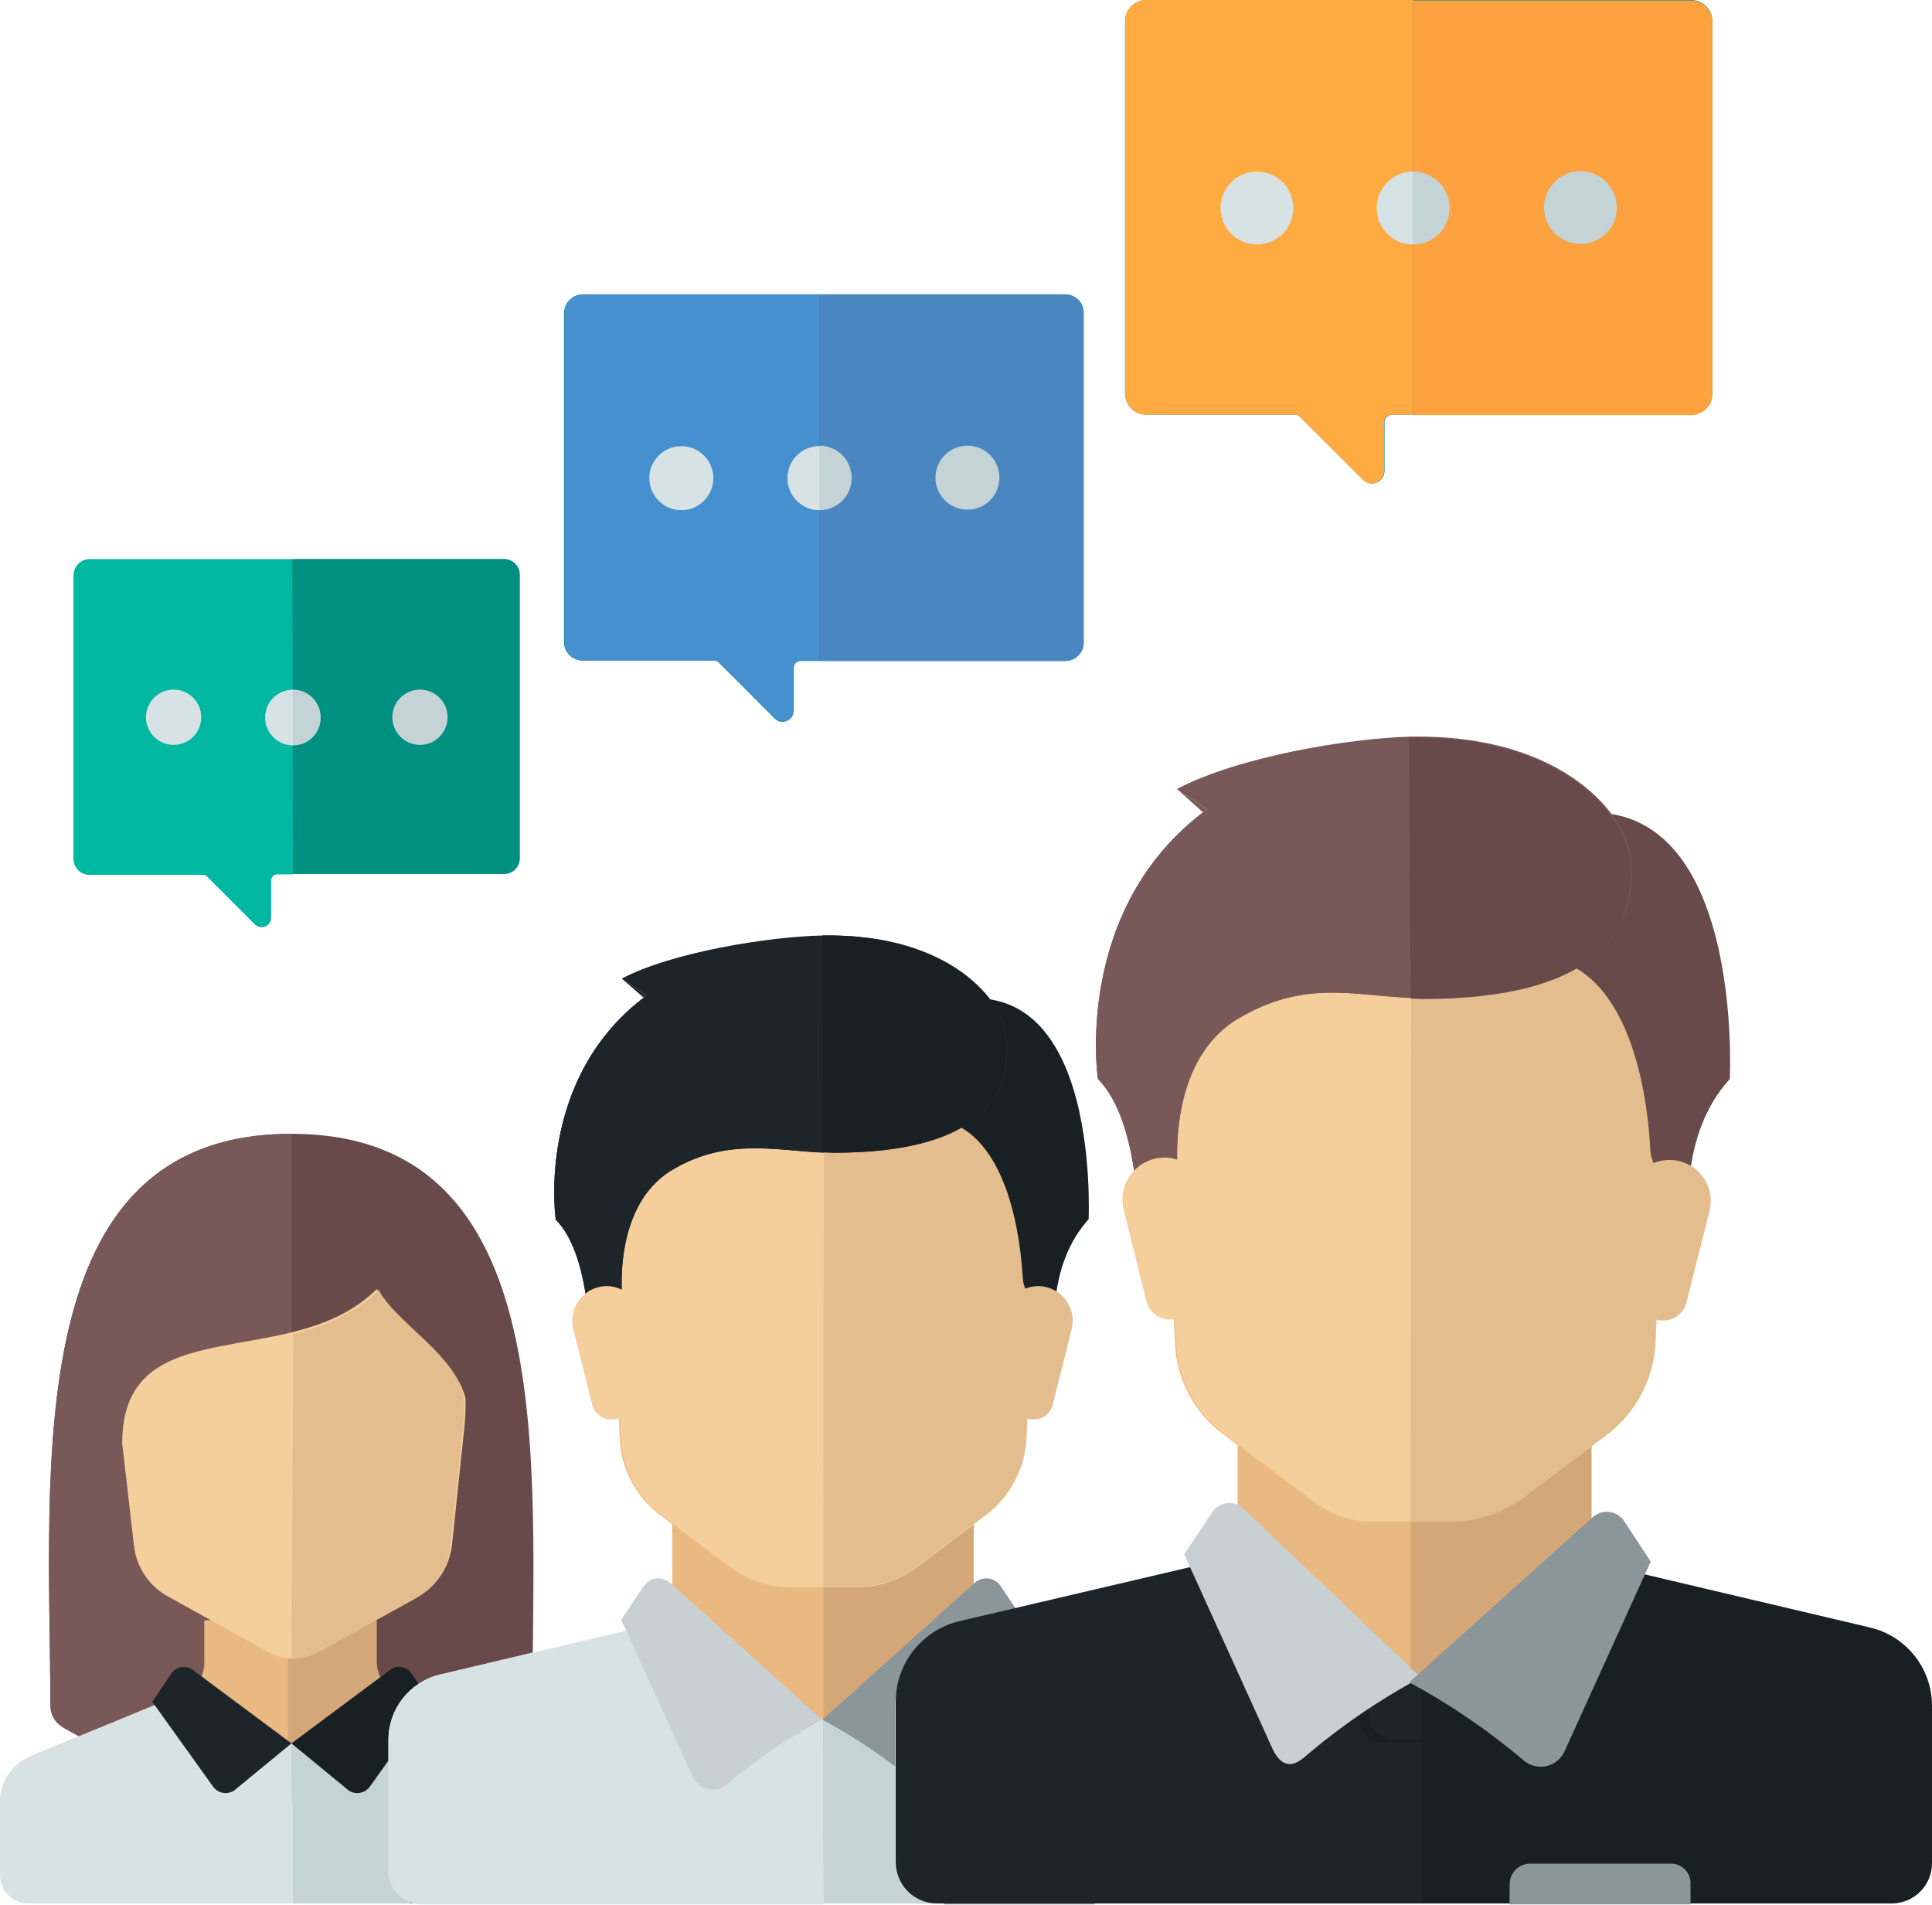
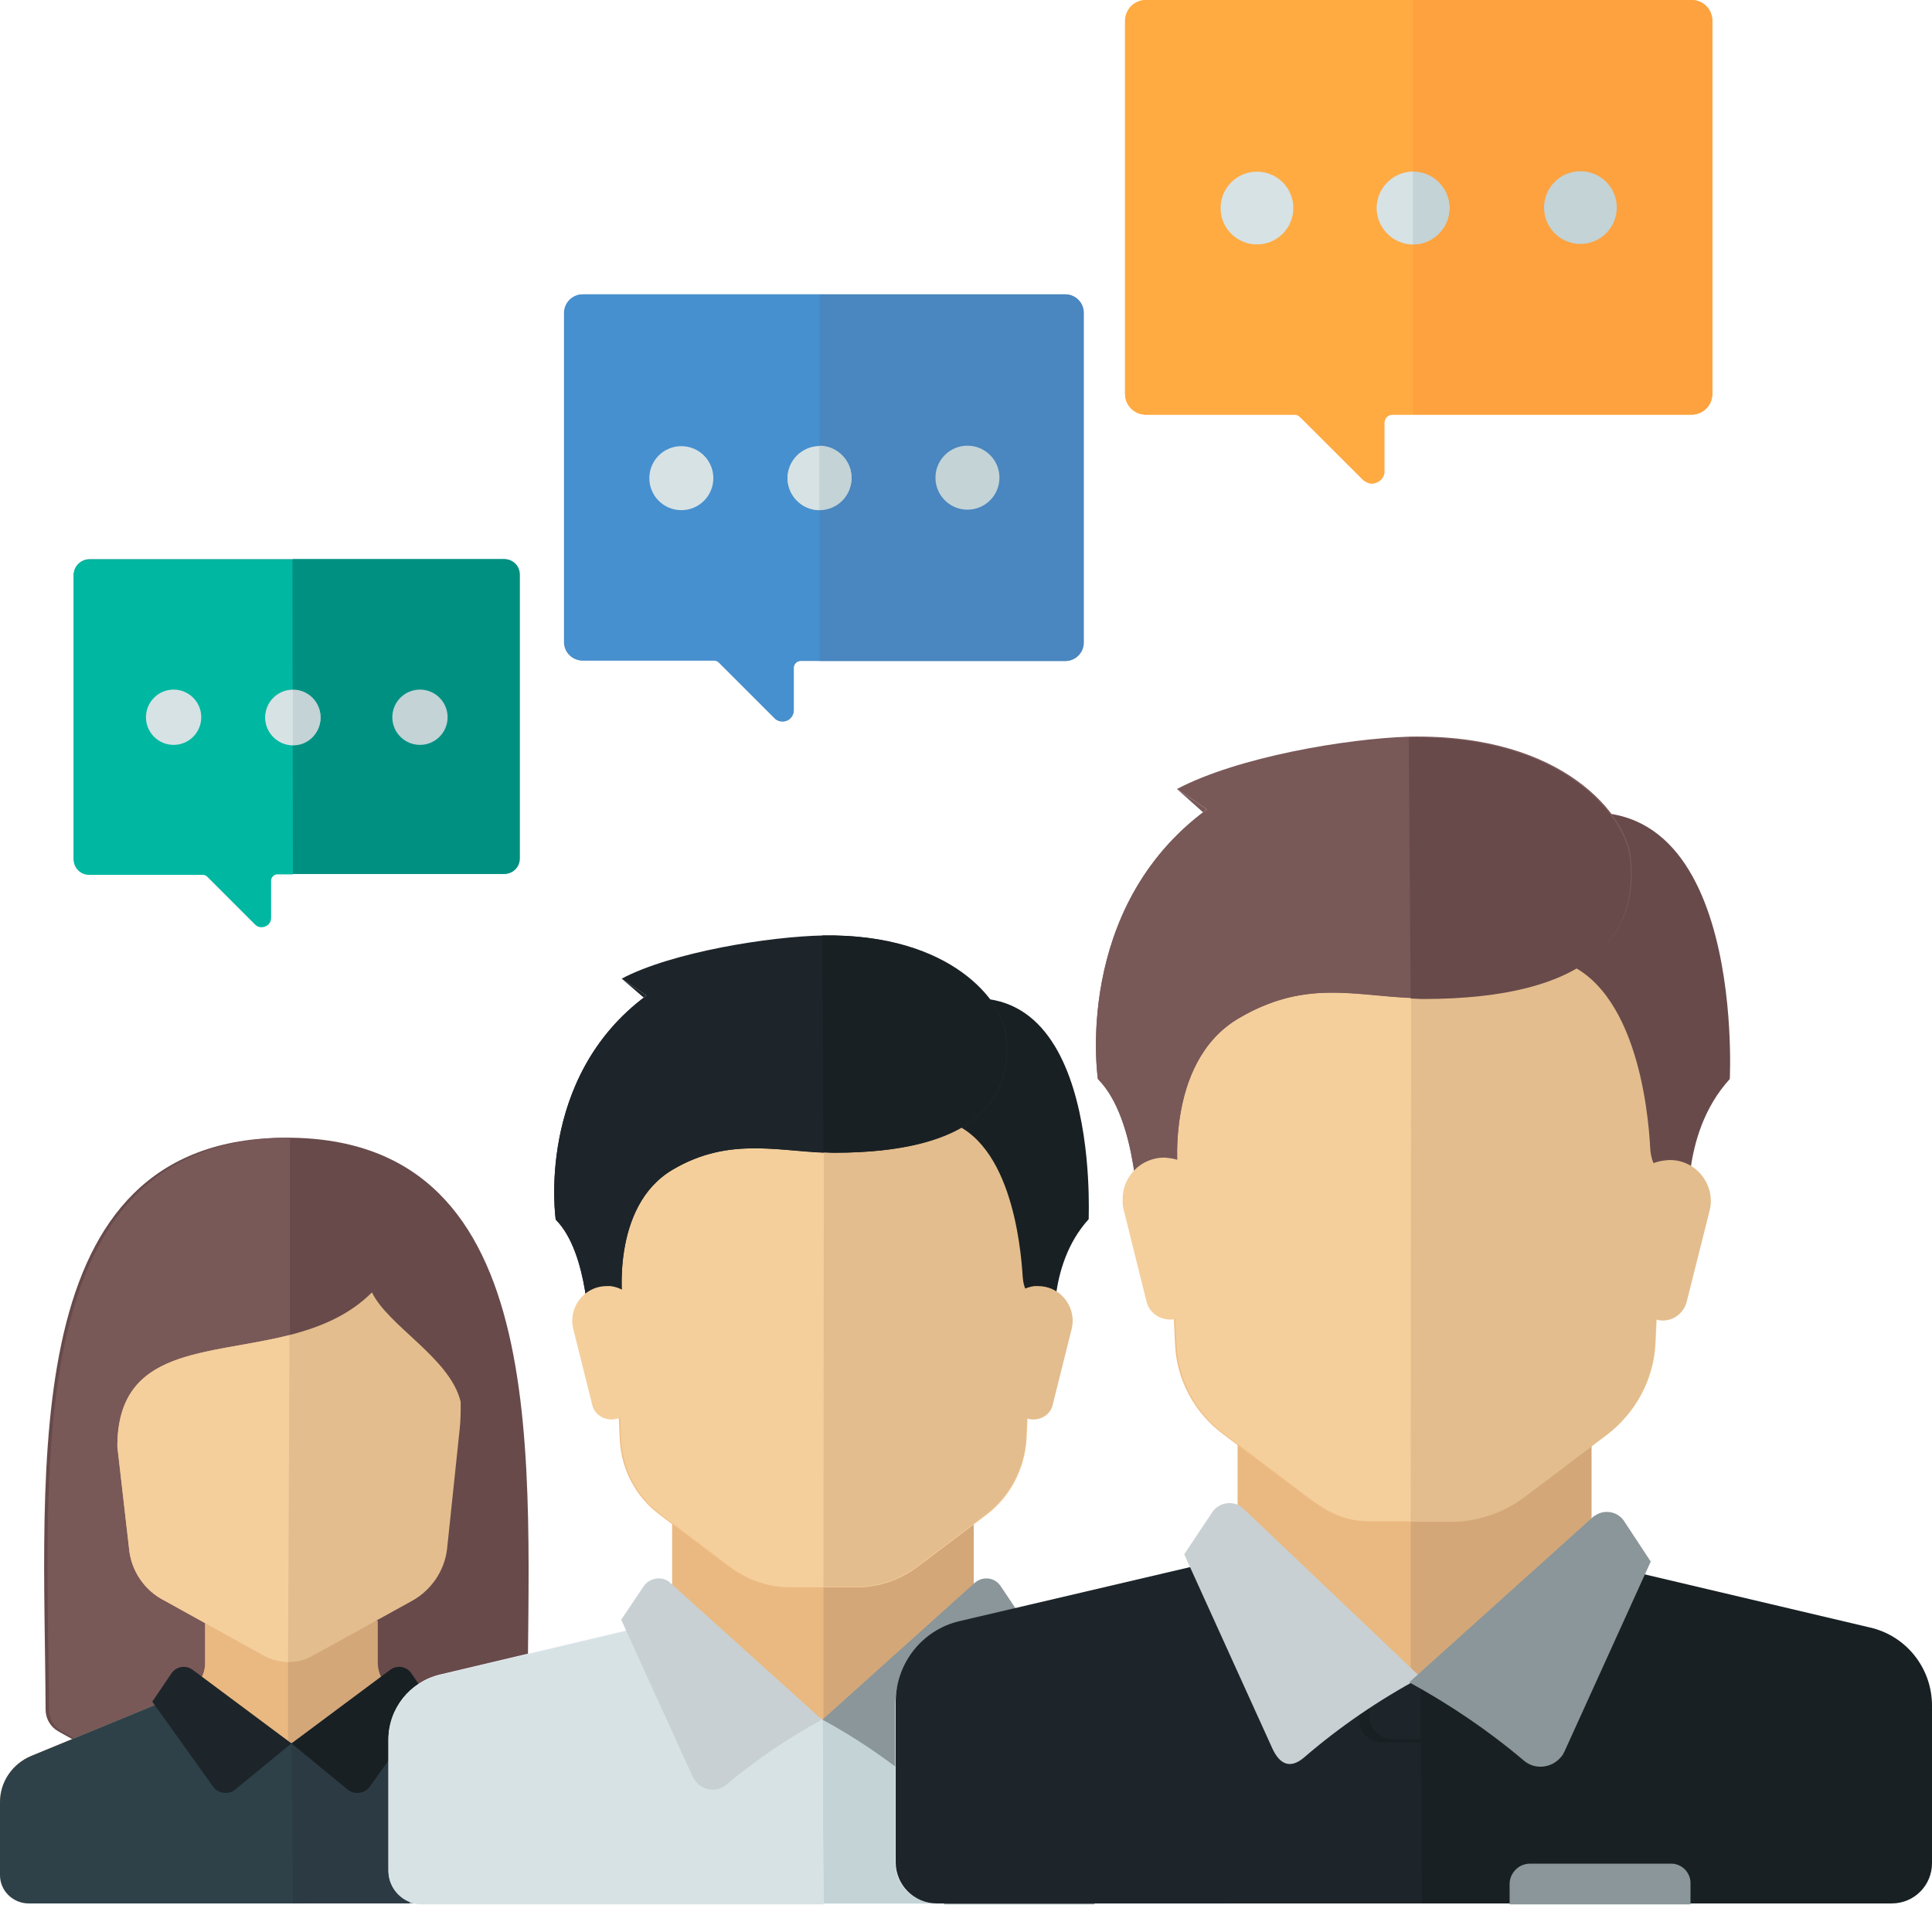
- <svg xmlns="http://www.w3.org/2000/svg" viewBox="0 0 398.4 392.7">
-   <defs>
-     <style>.cls-1{fill:#c3d3d6;}.cls-2{fill:#e1ad7b;}.cls-3{fill:#684a4a;}.cls-4{fill:#795858;}.cls-5{fill:#d4a779;}.cls-6{fill:#eab981;}.cls-7{fill:#d7e2e5;}.cls-8{fill:#1d252a;}.cls-9{fill:#192023;}.cls-10{fill:#f4cf9c;}.cls-11{fill:#e3bd8d;}.cls-12{fill:none;}.cls-13{fill:#8a9699;}.cls-14{fill:#eff2fa;}.cls-15{fill:#f0c087;}.cls-16{fill:#c8d0d3;}.cls-17{fill:#009082;}.cls-18{fill:#00b8a1;}.cls-19{fill:#4a86bf;}.cls-20{fill:#4790cf;}.cls-21{fill:#fda23e;}.cls-22{fill:#ffab42;}</style>
-   </defs>
-   <g id="Слой_2" data-name="Слой 2">
-     <g id="Слой_1-2" data-name="Слой 1">
-       <g id="Слой_1-3" data-name="Слой 1">
-         <rect class="cls-1" x="60.4" y="371.6" width="61" height="20.9" />
-         <path class="cls-2" d="M95.8,312.2l1.9,7.6a1.75,1.75,0,0,0,1.9,1.4h0a2,2,0,0,0,1.9-1.7l1-7.6a3.3,3.3,0,0,0-3.3-3.8h0A3.33,3.33,0,0,0,95.8,312.2Z" />
-         <path class="cls-3" d="M60.1,233.8C4,233.8,10.2,302,10.4,351.7a5.13,5.13,0,0,0,2.6,4.5,92.29,92.29,0,0,0,47.1,12.6,92.29,92.29,0,0,0,47.1-12.6,5,5,0,0,0,2.6-4.5C109.8,302,116,233.8,60.1,233.8Z" />
-         <path class="cls-4" d="M60.1,233.8C4,233.8,10.2,302,10.4,351.7a5.13,5.13,0,0,0,2.6,4.5,92.29,92.29,0,0,0,47.1,12.6" />
-         <path class="cls-5" d="M113.6,362.3,82,349.2a7.07,7.07,0,0,1-4.3-6.4v-8.6H42.1v8.6a6.67,6.67,0,0,1-4.3,6.4L6.2,362.3" />
-         <path class="cls-6" d="M42.3,334.1v8.6a6.67,6.67,0,0,1-4.3,6.4l-31.6,13A10.36,10.36,0,0,0,0,371.6a95.71,95.71,0,0,0,59.4,20.9h0V333.8l-17.1.3Z" />
-         <path class="cls-1" d="M60.1,392.5a94.8,94.8,0,0,0,60.1-22.3,10.64,10.64,0,0,0-6.4-8.1L83.1,349.5,60,359.5" />
-         <path class="cls-7" d="M60.1,359.5,37,349.5,6.4,362.1A10.36,10.36,0,0,0,0,371.6a95.71,95.71,0,0,0,59.4,20.9h1" />
-         <path class="cls-8" d="M60.1,359.5,39.7,344.3a3.11,3.11,0,0,0-4.3.7l-4,5.9L44,368.5a3.19,3.19,0,0,0,4.3.7Z" />
-         <path class="cls-9" d="M60.1,359.5l20.4-15.2a3.11,3.11,0,0,1,4.3.7l4,5.9L76.2,368.5a3.19,3.19,0,0,1-4.3.7Z" />
-         <path class="cls-10" d="M77.7,265.8c-17.6,17.6-52.5,3.6-52.5,31.8l2.4,20.9A13.72,13.72,0,0,0,35,329.4l20.2,11.2a10.38,10.38,0,0,0,10.5,0l20.1-11.1a14.19,14.19,0,0,0,7.4-10.9l2.6-24.7a48.75,48.75,0,0,0,.2-5.5C93.9,279.4,81.1,272.7,77.7,265.8Z" />
-         <path class="cls-11" d="M60.1,342.1a12.8,12.8,0,0,0,5.2-1.2l20.2-11.2a14.19,14.19,0,0,0,7.4-10.9l2.6-24.7a48.75,48.75,0,0,0,.2-5.5c-1.2-9-14-15.7-17.6-22.6-5,5-11.2,7.6-17.6,9" />
-         <line class="cls-12" x1="154" y1="297.9" x2="112.4" y2="297.9" />
-         <line class="cls-12" x1="192.1" y1="297.9" x2="154.3" y2="297.9" />
+ <svg xmlns="http://www.w3.org/2000/svg" version="1.1" id="Слой_1" x="0px" y="0px" viewBox="0 0 398.4 392.7" style="enable-background:new 0 0 398.4 392.7;" xml:space="preserve">
+   <style type="text/css">
+ 	.st0{fill:#2C3A43;}
+ 	.st1{fill:#E1AD7B;}
+ 	.st2{fill:#684A4A;}
+ 	.st3{fill:#795858;}
+ 	.st4{fill:#D4A779;}
+ 	.st5{fill:#EAB981;}
+ 	.st6{fill:#2E4149;}
+ 	.st7{fill:#1D252A;}
+ 	.st8{fill:#192023;}
+ 	.st9{fill:#E3BD8D;}
+ 	.st10{fill:#F4CF9C;}
+ 	.st11{fill:none;}
+ 	.st12{fill:#8A9699;}
+ 	.st13{fill:#EFF2FA;}
+ 	.st14{fill:#C3D3D6;}
+ 	.st15{fill:#D7E2E5;}
+ 	.st16{fill:#F0C087;}
+ 	.st17{fill:#C8D0D3;}
+ 	.st18{fill:#009082;}
+ 	.st19{fill:#00B8A1;}
+ 	.st20{fill:#4A86BF;}
+ 	.st21{fill:#4790CF;}
+ 	.st22{fill:#FDA23E;}
+ 	.st23{fill:#FFAB42;}
+ </style>
+   <g id="Слой_2_1_">
+     <g id="Слой_1-2">
+       <g id="Слой_1-3">
+         <rect x="60.4" y="371.6" class="st0" width="61" height="20.9" />
+         <path class="st1" d="M95.8,312.2l1.9,7.6c0.2,0.9,1,1.5,1.9,1.4l0,0c1,0,1.8-0.8,1.9-1.7l1-7.6c0.3-1.8-1-3.5-2.8-3.8     c-0.2,0-0.4,0-0.5,0l0,0c-1.8-0.1-3.4,1.3-3.5,3.2C95.7,311.6,95.7,311.9,95.8,312.2z" />
+         <path class="st2" d="M59.1,234.6C3,234.6,9.2,302.8,9.4,352.5c0,1.9,1,3.6,2.6,4.5c14.3,8.3,30.6,12.7,47.1,12.6     c16.5,0.1,32.8-4.3,47.1-12.6c1.6-0.9,2.6-2.6,2.6-4.5C108.8,302.8,115,234.6,59.1,234.6z" />
+         <path class="st3" d="M59.8,234.6c-56.1,0-49.9,68.2-49.7,117.9c0,1.9,1,3.6,2.6,4.5c14.3,8.3,30.6,12.7,47.1,12.6" />
+         <path class="st4" d="M113.8,362.3l-31.6-13.1c-2.6-1.1-4.3-3.6-4.3-6.4v-8.6H42.3v8.6c0.1,2.8-1.7,5.4-4.3,6.4L6.4,362.3" />
+         <path class="st5" d="M42.3,334.1v8.6c0.1,2.8-1.7,5.4-4.3,6.4l-31.6,13c-3.8,1.6-6.4,5.3-6.4,9.5c16.9,13.5,37.8,20.8,59.4,20.9     l0,0v-58.7L42.3,334.1L42.3,334.1z" />
+         <path class="st0" d="M60.1,392.5c22-0.2,43.3-8.1,60.1-22.3c-0.6-3.6-3-6.7-6.4-8.1l-30.7-12.6l-23.1,10" />
+         <path class="st6" d="M60.1,359.5l-23.1-10L6.4,362.1c-3.8,1.6-6.4,5.3-6.4,9.5c16.9,13.5,37.8,20.8,59.4,20.9h1" />
+         <path class="st7" d="M60.1,359.5l-20.4-15.2c-1.4-1-3.3-0.7-4.3,0.7l-4,5.9L44,368.5c1,1.3,2.9,1.6,4.3,0.7L60.1,359.5z" />
+         <path class="st8" d="M60.1,359.5l20.4-15.2c1.4-1,3.3-0.7,4.3,0.7l4,5.9l-12.6,17.6c-1,1.3-2.9,1.6-4.3,0.7L60.1,359.5z" />
+         <path class="st9" d="M76.7,266.5c-17.6,17.6-52.5,3.6-52.5,31.8l2.4,20.9c0.4,4.7,3.2,8.8,7.4,10.9l20.2,11.2     c3.2,1.9,7.3,1.9,10.5,0l20.1-11.1c4.1-2.2,6.9-6.3,7.4-10.9l2.6-24.7c0.2-1.8,0.2-3.7,0.2-5.5C92.9,280.1,80.1,273.5,76.7,266.5     z" />
+         <path class="st10" d="M59.7,275.3c-16.9,4.3-35.5,2.4-35.5,23l2.4,20.9c0.4,4.7,3.2,8.8,7.4,10.9l20.2,11.2     c1.6,0.9,3.4,1.4,5.2,1.4" />
+         <line class="st11" x1="154" y1="297.9" x2="112.4" y2="297.9" />
+         <line class="st11" x1="192.1" y1="297.9" x2="154.3" y2="297.9" />
      </g>
-       <path class="cls-13" d="M106.3,387.1H87.2a2.69,2.69,0,0,0-2.7,2.7v2.7h24.6v-2.7A2.84,2.84,0,0,0,106.3,387.1Z" />
-       <polygon class="cls-6" points="200.6 334 200.6 310 138.6 310 138.6 334 169.6 361.6 200.6 334" />
-       <polyline class="cls-5" points="169.8 359.4 200.8 331.8 200.8 307.8 169.8 307.8" />
-       <path class="cls-14" d="M248.5,345.3l-42.6-10.1a6.7,6.7,0,0,1-1.8-.7l-34.5,20.1-33.2-21.1a6.72,6.72,0,0,1-3.1,1.7L90.7,345.3a13.8,13.8,0,0,0-10.6,13.4v27a6.91,6.91,0,0,0,6.9,6.9H252.2a6.91,6.91,0,0,0,6.9-6.9V358.8A13.82,13.82,0,0,0,248.5,345.3Z" />
-       <path class="cls-1" d="M169.8,392.5h82.3a6.91,6.91,0,0,0,6.9-6.9v-27a13.8,13.8,0,0,0-10.6-13.4l-42.6-10.1a6.7,6.7,0,0,1-1.8-.7l-34.4,20.2" />
-       <path class="cls-7" d="M169.6,354.7l-33.2-21.1a6.72,6.72,0,0,1-3.1,1.7L90.7,345.4a13.8,13.8,0,0,0-10.6,13.4v27a6.91,6.91,0,0,0,6.9,6.9h82.8" />
-       <path class="cls-15" d="M124.8,230.8l3,66a20.71,20.71,0,0,0,8.3,15.6l14.2,10.7a20.61,20.61,0,0,0,12.4,4.2h13.8a20.61,20.61,0,0,0,12.4-4.2l14.2-10.7a21.19,21.19,0,0,0,8.3-15.6l3-66Z" />
-       <path class="cls-10" d="M125.1,230.8l3,66a20.71,20.71,0,0,0,8.3,15.6l14.2,10.7a20.61,20.61,0,0,0,12.4,4.2h13.8a20.61,20.61,0,0,0,12.4-4.2l14.2-10.7a21.19,21.19,0,0,0,8.3-15.6l3-66Z" />
-       <path class="cls-11" d="M169.8,327.2h6.9a20.61,20.61,0,0,0,12.4-4.2l14.2-10.7a21.19,21.19,0,0,0,8.3-15.6l3-66H169.9" />
-       <path class="cls-9" d="M190.5,208l3.2,22.8c14.7,2.9,16.8,26.1,17.2,32.6a6.85,6.85,0,0,0,1.1,3.4l5.6,8.7s-1.9-14.4,6.9-24.1C224.4,251.4,227.5,194.2,190.5,208Z" />
-       <path class="cls-11" d="M221,274l-3.9,15.6a4,4,0,0,1-4,3.1h0a4.11,4.11,0,0,1-4.1-3.6l-2-15.9a7.18,7.18,0,0,1,7.1-8h0A7.14,7.14,0,0,1,221,274Z" />
-       <path class="cls-8" d="M128.2,201.8l5.1,3.5c-23,17-18.7,46.2-18.7,46.2,6.9,6.9,6.9,24.1,6.9,24.1l6.9-6.9s-2.6-19.9,10.3-27.5c12-7.1,22.6-3.5,33.4-3.5,28.8,0,36.9-10.9,35.5-24.1-.7-6.9-11.2-21.1-37.8-20.7C158.8,193.1,138.6,196.3,128.2,201.8Z" />
-       <path class="cls-8" d="M128.2,201.8l5.1,3.5c-23,17-18.7,46.2-18.7,46.2,6.9,6.9,6.9,24.1,6.9,24.1l6.9-6.9s-2.6-19.9,10.3-27.5c11.3-6.7,21.2-3.9,31.2-3.5" />
-       <path class="cls-9" d="M169.8,237.6c.7,0,1.4.1,2.1.1,28.8,0,36.9-10.9,35.5-24.1-.7-6.9-11.2-21.1-37.8-20.7" />
-       <path class="cls-10" d="M118.2,274l3.9,15.6a4,4,0,0,0,4,3.1h0a4.11,4.11,0,0,0,4.1-3.6l2-15.9a7.18,7.18,0,0,0-7.1-8h0A7.14,7.14,0,0,0,118.2,274Z" />
-       <path class="cls-13" d="M222.3,385.7H198.2a3.48,3.48,0,0,0-3.5,3.5v3.5h31v-3.5A3.28,3.28,0,0,0,222.3,385.7Z" />
-       <path class="cls-16" d="M138.1,326.3l31.4,28.3A116.35,116.35,0,0,0,149.8,368a4.48,4.48,0,0,1-6.9-1.5L128.1,334l4.7-7A3.64,3.64,0,0,1,138.1,326.3Z" />
-       <path class="cls-13" d="M201.1,326.3l-31.5,28.3A116.35,116.35,0,0,1,189.3,368a4.48,4.48,0,0,0,6.9-1.5L211,334l-4.7-7A3.54,3.54,0,0,0,201.1,326.3Z" />
-       <polygon class="cls-6" points="327.9 322 327.9 293 255.2 293 255.2 322 290.6 355.2 327.9 322" />
-       <polyline class="cls-5" points="290.9 352.6 328.2 319.4 328.2 290.4 290.9 290.4" />
-       <path class="cls-14" d="M385.6,335.6l-51.3-12.1a14.27,14.27,0,0,1-2.2-.8l-41.6,24.2-38-25.5a7.37,7.37,0,0,1-3.8,2l-51.3,12.1a16.65,16.65,0,0,0-12.8,16.1v32.5a8.28,8.28,0,0,0,8.3,8.3H390a8.28,8.28,0,0,0,8.3-8.3V351.7A16.46,16.46,0,0,0,385.6,335.6Z" />
-       <path class="cls-9" d="M290.9,392.5h99.2a8.28,8.28,0,0,0,8.3-8.3V351.7a16.57,16.57,0,0,0-12.8-16.1l-51.3-12.1a14.27,14.27,0,0,1-2.2-.8l-41.6,24.2" />
-       <path class="cls-8" d="M293,345.9l-38.8-26a8.68,8.68,0,0,1-3.9,2.1l-52.5,12.3a17.1,17.1,0,0,0-13.1,16.5V384a8.49,8.49,0,0,0,8.5,8.5h100" />
-       <path class="cls-15" d="M238.7,197.6l3.6,79.5a24.48,24.48,0,0,0,10,18.7l17.1,12.9c4.3,3.2,7.6,5,13,5H299a25.49,25.49,0,0,0,15-5l17.1-12.9a25.27,25.27,0,0,0,10-18.7l3.6-79.5Z" />
-       <path class="cls-10" d="M239,197.6l3.6,79.5a24.48,24.48,0,0,0,10,18.7l17.1,12.9c4.3,3.2,7.6,5,13,5h16.6a25.49,25.49,0,0,0,15-5l17.1-12.9a25.27,25.27,0,0,0,10-18.7l3.6-79.5Z" />
-       <path class="cls-11" d="M290.9,313.8h8.3a25.49,25.49,0,0,0,15-5l17.1-12.9a25.27,25.27,0,0,0,10-18.7l3.6-79.5H291" />
-       <path class="cls-3" d="M315.7,170.1l3.9,27.5c17.7,3.5,20.3,31.4,20.7,39.3a8.28,8.28,0,0,0,1.3,4.1l6.8,10.5s-2.3-17.4,8.3-29C356.7,222.5,360.3,153.6,315.7,170.1Z" />
-       <path class="cls-11" d="M352.5,249.8l-4.7,18.7a5,5,0,0,1-4.9,3.8h0a5,5,0,0,1-4.9-4.4l-2.4-19.1a8.62,8.62,0,0,1,8.6-9.6h0A8.46,8.46,0,0,1,352.5,249.8Z" />
-       <path class="cls-4" d="M242.7,162.7l6.2,4.2c-27.8,20.4-22.5,55.6-22.5,55.6,8.3,8.3,8.3,29,8.3,29l8.3-8.3s-3.2-24,12.4-33.2c14.5-8.6,25.2-4.2,38.2-4.2,34.7,0,44.4-13.1,42.7-29-.8-8.3-13.5-25.5-45.6-24.9C277.6,152.3,255.2,156.1,242.7,162.7Z" />
-       <path class="cls-4" d="M242.7,162.7l6.2,4.2c-27.8,20.4-22.5,55.6-22.5,55.6,8.3,8.3,8.3,29,8.3,29l8.3-8.3s-3.2-24,12.4-33.2c13.6-8,23.5-4.7,35.6-4.2" />
-       <path class="cls-3" d="M290.9,205.9c.8,0,1.7.1,2.5.1,34.7,0,44.4-13.1,42.7-29-.8-8.3-13.5-25.5-45.6-24.9" />
-       <path class="cls-13" d="M344.5,384.3h-29a4.23,4.23,0,0,0-4.2,4.2v4.2h37.3v-4.2A4,4,0,0,0,344.5,384.3Z" />
-       <path class="cls-10" d="M231.7,249.4l4.7,18.9a4.94,4.94,0,0,0,4.9,3.8h0a5,5,0,0,0,5-4.4l2.4-19.3a8.7,8.7,0,0,0-8.6-9.7h0A8.68,8.68,0,0,0,231.7,249.4Z" />
-       <path class="cls-9" d="M301,346.9H280.3v7.8a4.65,4.65,0,0,0,4.6,4.6h11.5a4.65,4.65,0,0,0,4.6-4.6v-7.8Z" />
-       <path class="cls-8" d="M293,345.9H282.4v8a4.69,4.69,0,0,0,4.7,4.7h5.8" />
-       <path class="cls-16" d="M256.3,311,293,345.9a135.31,135.31,0,0,0-24.2,16.6c-2.8,2.3-4.9,1.3-6.4-1.9l-18.2-40.1,5.8-8.7A4.21,4.21,0,0,1,256.3,311Z" />
-       <path class="cls-13" d="M328.5,312.8l-37.9,34.1a137.88,137.88,0,0,1,23.7,16.2,5.41,5.41,0,0,0,8.3-1.9L340.4,322l-5.6-8.5A4.3,4.3,0,0,0,328.5,312.8Z" />
-       <path class="cls-17" d="M18.4,115.3h85.5a3.22,3.22,0,0,1,3.2,3.2V177a3.22,3.22,0,0,1-3.2,3.2H57.1a1.32,1.32,0,0,0-1.3,1.3v7.7a1.92,1.92,0,0,1-3.2,1.4l-9.9-9.9a1.27,1.27,0,0,0-.9-.4H18.4a3.22,3.22,0,0,1-3.2-3.2V118.6A3.31,3.31,0,0,1,18.4,115.3Z" />
-       <path class="cls-17" d="M60.4,115.3H104a3.22,3.22,0,0,1,3.2,3.2V177a3.22,3.22,0,0,1-3.2,3.2H60.4" />
-       <path class="cls-18" d="M60.4,180.3H57.2a1.32,1.32,0,0,0-1.3,1.3v7.7a1.92,1.92,0,0,1-3.2,1.4l-9.9-9.9a1.27,1.27,0,0,0-.9-.4H18.4a3.22,3.22,0,0,1-3.2-3.2V118.6a3.22,3.22,0,0,1,3.2-3.2H60.3" />
-       <circle class="cls-7" cx="35.8" cy="147.9" r="5.7" />
-       <circle class="cls-16" cx="60.4" cy="147.9" r="5.7" />
-       <path class="cls-7" d="M60.4,153.7a5.7,5.7,0,0,1-5.7-5.7,5.63,5.63,0,0,1,5.7-5.7" />
-       <path class="cls-1" d="M60.4,142.3a5.7,5.7,0,0,1,5.7,5.7,5.63,5.63,0,0,1-5.7,5.7" />
-       <circle class="cls-1" cx="86.6" cy="147.9" r="5.7" />
-       <line class="cls-12" x1="104.3" y1="179.3" x2="89.9" y2="179.3" />
-       <line class="cls-12" x1="103.3" y1="179.3" x2="87.9" y2="179.3" />
-       <path class="cls-17" d="M120.2,60.7h99.4a3.8,3.8,0,0,1,3.8,3.8v68a3.8,3.8,0,0,1-3.8,3.8H165.1a1.54,1.54,0,0,0-1.5,1.5v8.8a2.23,2.23,0,0,1-3.8,1.6l-11.6-11.6a1.5,1.5,0,0,0-1.1-.4h-27a3.8,3.8,0,0,1-3.8-3.8v-68A3.94,3.94,0,0,1,120.2,60.7Z" />
-       <path class="cls-19" d="M169,60.7h50.7a3.8,3.8,0,0,1,3.8,3.8v68a3.8,3.8,0,0,1-3.8,3.8H169" />
-       <path class="cls-20" d="M169,136.2h-3.8a1.54,1.54,0,0,0-1.5,1.5v8.8a2.23,2.23,0,0,1-3.8,1.6l-11.6-11.5a1.5,1.5,0,0,0-1.1-.4h-27a3.8,3.8,0,0,1-3.8-3.8V64.5a3.8,3.8,0,0,1,3.8-3.8H169" />
-       <circle class="cls-7" cx="140.5" cy="98.6" r="6.6" />
-       <circle class="cls-16" cx="169" cy="98.6" r="6.6" />
-       <path class="cls-7" d="M169,105.2A6.6,6.6,0,1,1,169,92" />
-       <path class="cls-1" d="M169,91.9a6.6,6.6,0,0,1,0,13.2" />
-       <circle class="cls-1" cx="199.5" cy="98.5" r="6.6" />
-       <line class="cls-12" x1="229.4" y1="99.8" x2="211.7" y2="99.8" />
-       <line class="cls-12" x1="229.4" y1="99.8" x2="210.6" y2="99.8" />
-       <path class="cls-17" d="M236.3,0H348.8a4.33,4.33,0,0,1,4.3,4.3V81.2a4.33,4.33,0,0,1-4.3,4.3H287.2a1.69,1.69,0,0,0-1.7,1.7v10a2.55,2.55,0,0,1-4.3,1.8L268.1,86a1.46,1.46,0,0,0-1.2-.5H236.3a4.33,4.33,0,0,1-4.3-4.3V4.3A4.4,4.4,0,0,1,236.3,0Z" />
-       <path class="cls-21" d="M291.4.1h57.4a4.33,4.33,0,0,1,4.3,4.3V81.3a4.33,4.33,0,0,1-4.3,4.3H291.4" />
-       <path class="cls-22" d="M291.4,85.5h-4.3a1.69,1.69,0,0,0-1.7,1.7v10a2.55,2.55,0,0,1-4.3,1.8l-13-13a1.46,1.46,0,0,0-1.2-.5H236.3a4.33,4.33,0,0,1-4.3-4.3V4.3A4.33,4.33,0,0,1,236.3,0h55.1" />
-       <circle class="cls-7" cx="259.2" cy="42.9" r="7.5" />
-       <circle class="cls-16" cx="291.4" cy="42.9" r="7.5" />
-       <path class="cls-7" d="M291.4,50.4a7.5,7.5,0,0,1,0-15" />
-       <path class="cls-1" d="M291.4,35.4a7.5,7.5,0,0,1,0,15" />
-       <circle class="cls-1" cx="325.9" cy="42.8" r="7.5" />
-       <line class="cls-12" x1="354.1" y1="42.9" x2="334.2" y2="42.9" />
-       <line class="cls-12" x1="354.1" y1="42.9" x2="332.9" y2="42.9" />
-       <path class="cls-7" d="M60.4,392.5H5.9A5.85,5.85,0,0,1,0,386.6v-15H60.4Z" />
+       <path class="st12" d="M106.3,387.1H87.2c-1.5,0-2.7,1.2-2.7,2.7l0,0v2.7h24.6v-2.7C109,388.3,107.8,387.1,106.3,387.1z" />
+       <polygon class="st5" points="200.6,334 200.6,310 138.6,310 138.6,334 169.6,361.6   " />
+       <polyline class="st4" points="169.8,359.4 200.8,331.8 200.8,307.8 169.8,307.8   " />
+       <path class="st13" d="M248.5,345.3l-42.6-10.1c-0.6-0.1-1.2-0.4-1.8-0.7l-34.5,20.1l-33.2-21.1c-0.9,0.8-1.9,1.4-3.1,1.7    l-42.6,10.1c-6.2,1.5-10.6,7-10.6,13.4v27c0,3.8,3.1,6.9,6.9,6.9h165.2c3.8,0,6.9-3.1,6.9-6.9v-26.9    C259.1,352.4,254.7,346.8,248.5,345.3z" />
+       <path class="st14" d="M169.8,392.5h82.3c3.8,0,6.9-3.1,6.9-6.9v-27c0-6.4-4.4-11.9-10.6-13.4l-42.6-10.1c-0.6-0.1-1.2-0.4-1.8-0.7    l-34.4,20.2" />
+       <path class="st15" d="M169.6,354.7l-33.2-21.1c-0.9,0.8-1.9,1.4-3.1,1.7l-42.6,10.1c-6.2,1.5-10.6,7-10.6,13.4v27    c0,3.8,3.1,6.9,6.9,6.9h82.8" />
+       <path class="st16" d="M124.8,230.8l3,66c0.3,6.2,3.3,11.9,8.3,15.6l14.2,10.7c3.6,2.7,7.9,4.2,12.4,4.2h13.8    c4.5,0,8.8-1.5,12.4-4.2l14.2-10.7c4.9-3.7,7.9-9.4,8.3-15.6l3-66L124.8,230.8z" />
+       <path class="st10" d="M125.1,230.8l3,66c0.3,6.2,3.3,11.9,8.3,15.6l14.2,10.7c3.6,2.7,7.9,4.2,12.4,4.2h13.8    c4.5,0,8.8-1.5,12.4-4.2l14.2-10.7c4.9-3.7,7.9-9.4,8.3-15.6l3-66L125.1,230.8z" />
+       <path class="st9" d="M169.8,327.2h6.9c4.5,0,8.8-1.5,12.4-4.2l14.2-10.7c4.9-3.7,7.9-9.4,8.3-15.6l3-66h-44.7" />
+       <path class="st8" d="M190.5,208l3.2,22.8c14.7,2.9,16.8,26.1,17.2,32.6c0.1,1.2,0.4,2.4,1.1,3.4l5.6,8.7c0,0-1.9-14.4,6.9-24.1    C224.4,251.4,227.5,194.2,190.5,208z" />
+       <path class="st9" d="M221,274l-3.9,15.6c-0.4,1.9-2.1,3.1-4,3.1l0,0c-2.1,0-3.8-1.5-4.1-3.6l-2-15.9c-0.5-3.9,2.4-7.5,6.3-8    c0.3,0,0.5,0,0.8,0l0,0c3.9,0,7.1,3.2,7.1,7.2C221.2,272.9,221.1,273.5,221,274z" />
+       <path class="st7" d="M128.2,201.8l5.1,3.5c-23,17-18.7,46.2-18.7,46.2c6.9,6.9,6.9,24.1,6.9,24.1l6.9-6.9c0,0-2.6-19.9,10.3-27.5    c12-7.1,22.6-3.5,33.4-3.5c28.8,0,36.9-10.9,35.5-24.1c-0.7-6.9-11.2-21.1-37.8-20.7C158.8,193.1,138.6,196.3,128.2,201.8z" />
+       <path class="st7" d="M128.2,201.8l5.1,3.5c-23,17-18.7,46.2-18.7,46.2c6.9,6.9,6.9,24.1,6.9,24.1l6.9-6.9c0,0-2.6-19.9,10.3-27.5    c11.3-6.7,21.2-3.9,31.2-3.5" />
+       <path class="st8" d="M169.8,237.6c0.7,0,1.4,0.1,2.1,0.1c28.8,0,36.9-10.9,35.5-24.1c-0.7-6.9-11.2-21.1-37.8-20.7" />
+       <path class="st10" d="M118.2,274l3.9,15.6c0.4,1.9,2.1,3.1,4,3.1l0,0c2.1,0,3.8-1.5,4.1-3.6l2-15.9c0.5-3.9-2.4-7.5-6.3-8    c-0.3,0-0.5,0-0.8,0l0,0c-3.9,0-7.1,3.2-7.1,7.2C118,272.9,118.1,273.5,118.2,274z" />
+       <path class="st12" d="M222.3,385.7h-24.1c-1.9,0-3.5,1.5-3.5,3.5l0,0v3.5h31v-3.5c0.1-1.8-1.2-3.4-3-3.5    C222.5,385.7,222.4,385.7,222.3,385.7z" />
+       <path class="st17" d="M138.1,326.3l31.4,28.3c-7,3.8-13.6,8.3-19.7,13.4c-1.9,1.6-4.7,1.3-6.3-0.6c-0.2-0.3-0.4-0.6-0.6-0.9    L128.1,334l4.7-7c1.2-1.6,3.4-2,5.1-0.9C138,326.2,138,326.2,138.1,326.3z" />
+       <path class="st12" d="M201.1,326.3l-31.5,28.3c7,3.8,13.6,8.3,19.7,13.4c1.9,1.6,4.7,1.3,6.3-0.6c0.2-0.3,0.4-0.6,0.6-0.9L211,334    l-4.7-7c-1.1-1.6-3.3-2-4.9-0.9C201.3,326.2,201.2,326.2,201.1,326.3z" />
+       <polygon class="st5" points="327.9,322 327.9,293 255.2,293 255.2,322 290.6,355.2   " />
+       <polyline class="st4" points="290.9,352.6 328.2,319.4 328.2,290.4 290.9,290.4   " />
+       <path class="st13" d="M385.6,335.6l-51.3-12.1c-0.8-0.2-1.5-0.5-2.2-0.8l-41.6,24.2l-38-25.5c-1,1-2.4,1.7-3.8,2l-51.3,12.1    c-7.5,1.8-12.8,8.4-12.8,16.1v32.5c0,4.6,3.7,8.3,8.3,8.3l0,0H390c4.6,0,8.3-3.7,8.3-8.3l0,0v-32.4    C398.3,344,393.1,337.4,385.6,335.6z" />
+       <path class="st8" d="M290.9,392.5h99.2c4.6,0,8.3-3.7,8.3-8.3l0,0v-32.5c0-7.7-5.3-14.4-12.8-16.1l-51.3-12.1    c-0.8-0.2-1.5-0.5-2.2-0.8l-41.6,24.2" />
+       <path class="st7" d="M293,345.9l-38.8-26c-1.1,1-2.4,1.7-3.9,2.1l-52.5,12.3c-7.6,1.8-13,8.6-13.1,16.5V384c0,4.7,3.8,8.5,8.5,8.5    l0,0h100" />
+       <path class="st16" d="M238.7,197.6l3.6,79.5c0.3,7.4,4,14.3,10,18.7l17.1,12.9c4.3,3.2,7.6,5,13,5H299c5.4,0,10.7-1.8,15-5    l17.1-12.9c5.9-4.5,9.6-11.3,10-18.7l3.6-79.5H238.7z" />
+       <path class="st10" d="M239,197.6l3.6,79.5c0.3,7.4,4,14.3,10,18.7l17.1,12.9c4.3,3.2,7.6,5,13,5h16.6c5.4,0,10.7-1.8,15-5    l17.1-12.9c5.9-4.5,9.6-11.3,10-18.7l3.6-79.5H239z" />
+       <path class="st9" d="M290.9,313.8h8.3c5.4,0,10.7-1.8,15-5l17.1-12.9c5.9-4.5,9.6-11.3,10-18.7l3.6-79.5H291" />
+       <path class="st2" d="M315.7,170.1l3.9,27.5c17.7,3.5,20.3,31.4,20.7,39.3c0.1,1.5,0.5,2.9,1.3,4.1l6.8,10.5c0,0-2.3-17.4,8.3-29    C356.7,222.5,360.3,153.6,315.7,170.1z" />
+       <path class="st9" d="M352.5,249.8l-4.7,18.7c-0.6,2.2-2.6,3.8-4.9,3.8l0,0c-2.5,0-4.6-1.9-4.9-4.4l-2.4-19.1    c-0.5-4.7,2.9-9,7.6-9.5c0.3,0,0.7-0.1,1-0.1l0,0c4.7-0.1,8.5,3.7,8.6,8.3C352.8,248.3,352.7,249.1,352.5,249.8z" />
+       <path class="st3" d="M242.7,162.7l6.2,4.2c-27.8,20.4-22.5,55.6-22.5,55.6c8.3,8.3,8.3,29,8.3,29l8.3-8.3c0,0-3.2-24,12.4-33.2    c14.5-8.6,25.2-4.2,38.2-4.2c34.7,0,44.4-13.1,42.7-29c-0.8-8.3-13.5-25.5-45.6-24.9C277.6,152.3,255.2,156.1,242.7,162.7z" />
+       <path class="st3" d="M242.7,162.7l6.2,4.2c-27.8,20.4-22.5,55.6-22.5,55.6c8.3,8.3,8.3,29,8.3,29l8.3-8.3c0,0-3.2-24,12.4-33.2    c13.6-8,23.5-4.7,35.6-4.2" />
+       <path class="st2" d="M290.9,205.9c0.8,0,1.7,0.1,2.5,0.1c34.7,0,44.4-13.1,42.7-29c-0.8-8.3-13.5-25.5-45.6-24.9" />
+       <path class="st12" d="M344.5,384.3h-29c-2.3,0-4.2,1.9-4.2,4.2v4.2h37.3v-4.2c0.1-2.2-1.6-4.1-3.8-4.2    C344.7,384.3,344.6,384.3,344.5,384.3z" />
+       <path class="st10" d="M231.7,249.4l4.7,18.9c0.5,2.3,2.6,3.8,4.9,3.8l0,0c2.5,0,4.7-1.9,5-4.4l2.4-19.3c0.6-4.8-2.9-9.1-7.6-9.6    c-0.3,0-0.6-0.1-1-0.1l0,0c-4.8,0-8.7,3.9-8.6,8.7C231.5,248.1,231.5,248.8,231.7,249.4z" />
+       <path class="st8" d="M301,346.9h-20.7v7.8c0,2.5,2.1,4.6,4.6,4.6h11.5c2.5,0,4.6-2.1,4.6-4.6V346.9z" />
+       <path class="st7" d="M293,345.9h-10.6v8c0,2.6,2.1,4.7,4.7,4.7l0,0h5.8" />
+       <path class="st17" d="M256.3,311l36.7,34.9c-8.6,4.6-16.8,10.2-24.2,16.6c-2.8,2.3-4.9,1.3-6.4-1.9l-18.2-40.1l5.8-8.7    c1.3-1.9,3.9-2.4,5.8-1.2C256,310.8,256.2,310.9,256.3,311z" />
+       <path class="st12" d="M328.5,312.8l-37.9,34.1c8.4,4.6,16.4,10,23.7,16.2c2.3,1.9,5.7,1.5,7.6-0.8c0.3-0.3,0.5-0.7,0.7-1.1    l17.8-39.2l-5.6-8.5c-1.4-1.9-4.1-2.3-6-0.9C328.7,312.6,328.6,312.7,328.5,312.8z" />
+       <path class="st18" d="M18.4,115.3h85.5c1.8,0,3.2,1.4,3.2,3.2V177c0,1.8-1.4,3.2-3.2,3.2H57.1c-0.7,0-1.3,0.6-1.3,1.3v7.7    c0,1.1-0.9,1.9-2,1.9c-0.5,0-0.9-0.2-1.2-0.5l-9.9-9.9c-0.2-0.2-0.6-0.4-0.9-0.4H18.4c-1.8,0-3.2-1.4-3.2-3.2v-58.5    C15.2,116.8,16.6,115.4,18.4,115.3z" />
+       <path class="st18" d="M60.4,115.3H104c1.8,0,3.2,1.4,3.2,3.2V177c0,1.8-1.4,3.2-3.2,3.2H60.4" />
+       <path class="st19" d="M60.4,180.3h-3.2c-0.7,0-1.3,0.6-1.3,1.3v7.7c0,1.1-0.9,1.9-2,1.9c-0.5,0-0.9-0.2-1.2-0.5l-9.9-9.9    c-0.2-0.2-0.6-0.4-0.9-0.4H18.4c-1.8,0-3.2-1.4-3.2-3.2v-58.6c0-1.8,1.4-3.2,3.2-3.2h41.9" />
+       <circle class="st15" cx="35.8" cy="147.9" r="5.7" />
+       <circle class="st17" cx="60.4" cy="147.9" r="5.7" />
+       <path class="st15" d="M60.4,153.7c-3.1,0-5.7-2.6-5.7-5.7c0-3.1,2.5-5.7,5.6-5.7h0.1" />
+       <path class="st14" d="M60.4,142.3c3.1,0,5.7,2.6,5.7,5.7c0,3.1-2.5,5.7-5.6,5.7h-0.1" />
+       <circle class="st14" cx="86.6" cy="147.9" r="5.7" />
+       <line class="st11" x1="104.3" y1="179.3" x2="89.9" y2="179.3" />
+       <line class="st11" x1="103.3" y1="179.3" x2="87.9" y2="179.3" />
+       <path class="st20" d="M120.2,60.7h99.4c2.1,0,3.8,1.7,3.8,3.8l0,0v68c0,2.1-1.7,3.8-3.8,3.8l0,0h-54.5c-0.8,0-1.5,0.7-1.5,1.5v8.8    c0,1.2-1,2.2-2.2,2.2c-0.6,0-1.2-0.2-1.6-0.6l-11.6-11.6c-0.3-0.3-0.7-0.4-1.1-0.4h-27c-2.1,0-3.8-1.7-3.8-3.8l0,0v-68    C116.4,62.3,118.1,60.7,120.2,60.7z" />
+       <path class="st20" d="M169,60.7h50.7c2.1,0,3.8,1.7,3.8,3.8l0,0v68c0,2.1-1.7,3.8-3.8,3.8l0,0H169" />
+       <path class="st21" d="M169,136.2h-3.8c-0.8,0-1.5,0.7-1.5,1.5v8.8c0,1.2-1,2.2-2.2,2.2c-0.6,0-1.2-0.2-1.6-0.6l-11.6-11.5    c-0.3-0.3-0.7-0.4-1.1-0.4h-27c-2.1,0-3.8-1.7-3.8-3.8l0,0V64.5c0-2.1,1.7-3.8,3.8-3.8l0,0H169" />
+       <circle class="st15" cx="140.5" cy="98.6" r="6.6" />
+       <circle class="st17" cx="169" cy="98.6" r="6.6" />
+       <path class="st15" d="M169,105.2c-3.6,0-6.6-3-6.6-6.6s3-6.6,6.6-6.6l0,0" />
+       <path class="st14" d="M169,91.9c3.6,0,6.6,3,6.6,6.6s-3,6.6-6.6,6.6" />
+       <circle class="st14" cx="199.5" cy="98.5" r="6.6" />
+       <line class="st11" x1="229.4" y1="99.8" x2="211.7" y2="99.8" />
+       <line class="st11" x1="229.4" y1="99.8" x2="210.6" y2="99.8" />
+       <path class="st22" d="M236.3,0h112.5c2.4,0,4.3,1.9,4.3,4.3v76.9c0,2.4-1.9,4.3-4.3,4.3h-61.6c-0.9,0-1.7,0.7-1.7,1.7l0,0v10    c0,1.4-1.2,2.5-2.6,2.5c-0.6,0-1.2-0.3-1.7-0.7l-13.1-13c-0.3-0.3-0.7-0.5-1.2-0.5h-30.6c-2.4,0-4.3-1.9-4.3-4.3V4.3    C232.1,1.9,233.9,0.1,236.3,0z" />
+       <path class="st22" d="M291.4,0h57.4c2.4,0,4.3,1.9,4.3,4.3v76.9c0,2.4-1.9,4.3-4.3,4.3h-57.4" />
+       <path class="st23" d="M291.4,85.5h-4.3c-0.9,0-1.7,0.7-1.7,1.7l0,0v10c0,1.4-1.2,2.5-2.6,2.5c-0.6,0-1.2-0.3-1.7-0.7l-13-13    c-0.3-0.3-0.7-0.5-1.2-0.5h-30.6c-2.4,0-4.3-1.9-4.3-4.3V4.3c0-2.4,1.9-4.3,4.3-4.3h55.1" />
+       <circle class="st15" cx="259.2" cy="42.9" r="7.5" />
+       <circle class="st17" cx="291.4" cy="42.9" r="7.5" />
+       <path class="st15" d="M291.4,50.4c-4.1,0-7.5-3.4-7.5-7.5s3.4-7.5,7.5-7.5" />
+       <path class="st14" d="M291.4,35.4c4.1,0,7.5,3.4,7.5,7.5s-3.4,7.5-7.5,7.5" />
+       <circle class="st14" cx="325.9" cy="42.8" r="7.5" />
+       <line class="st11" x1="354.1" y1="42.9" x2="334.2" y2="42.9" />
+       <line class="st11" x1="354.1" y1="42.9" x2="332.9" y2="42.9" />
+       <path class="st6" d="M60.3,392.5H5.9c-3.2,0-5.9-2.6-5.9-5.8v-0.1v-15h60.3V392.5z" />
    </g>
  </g>
</svg>
